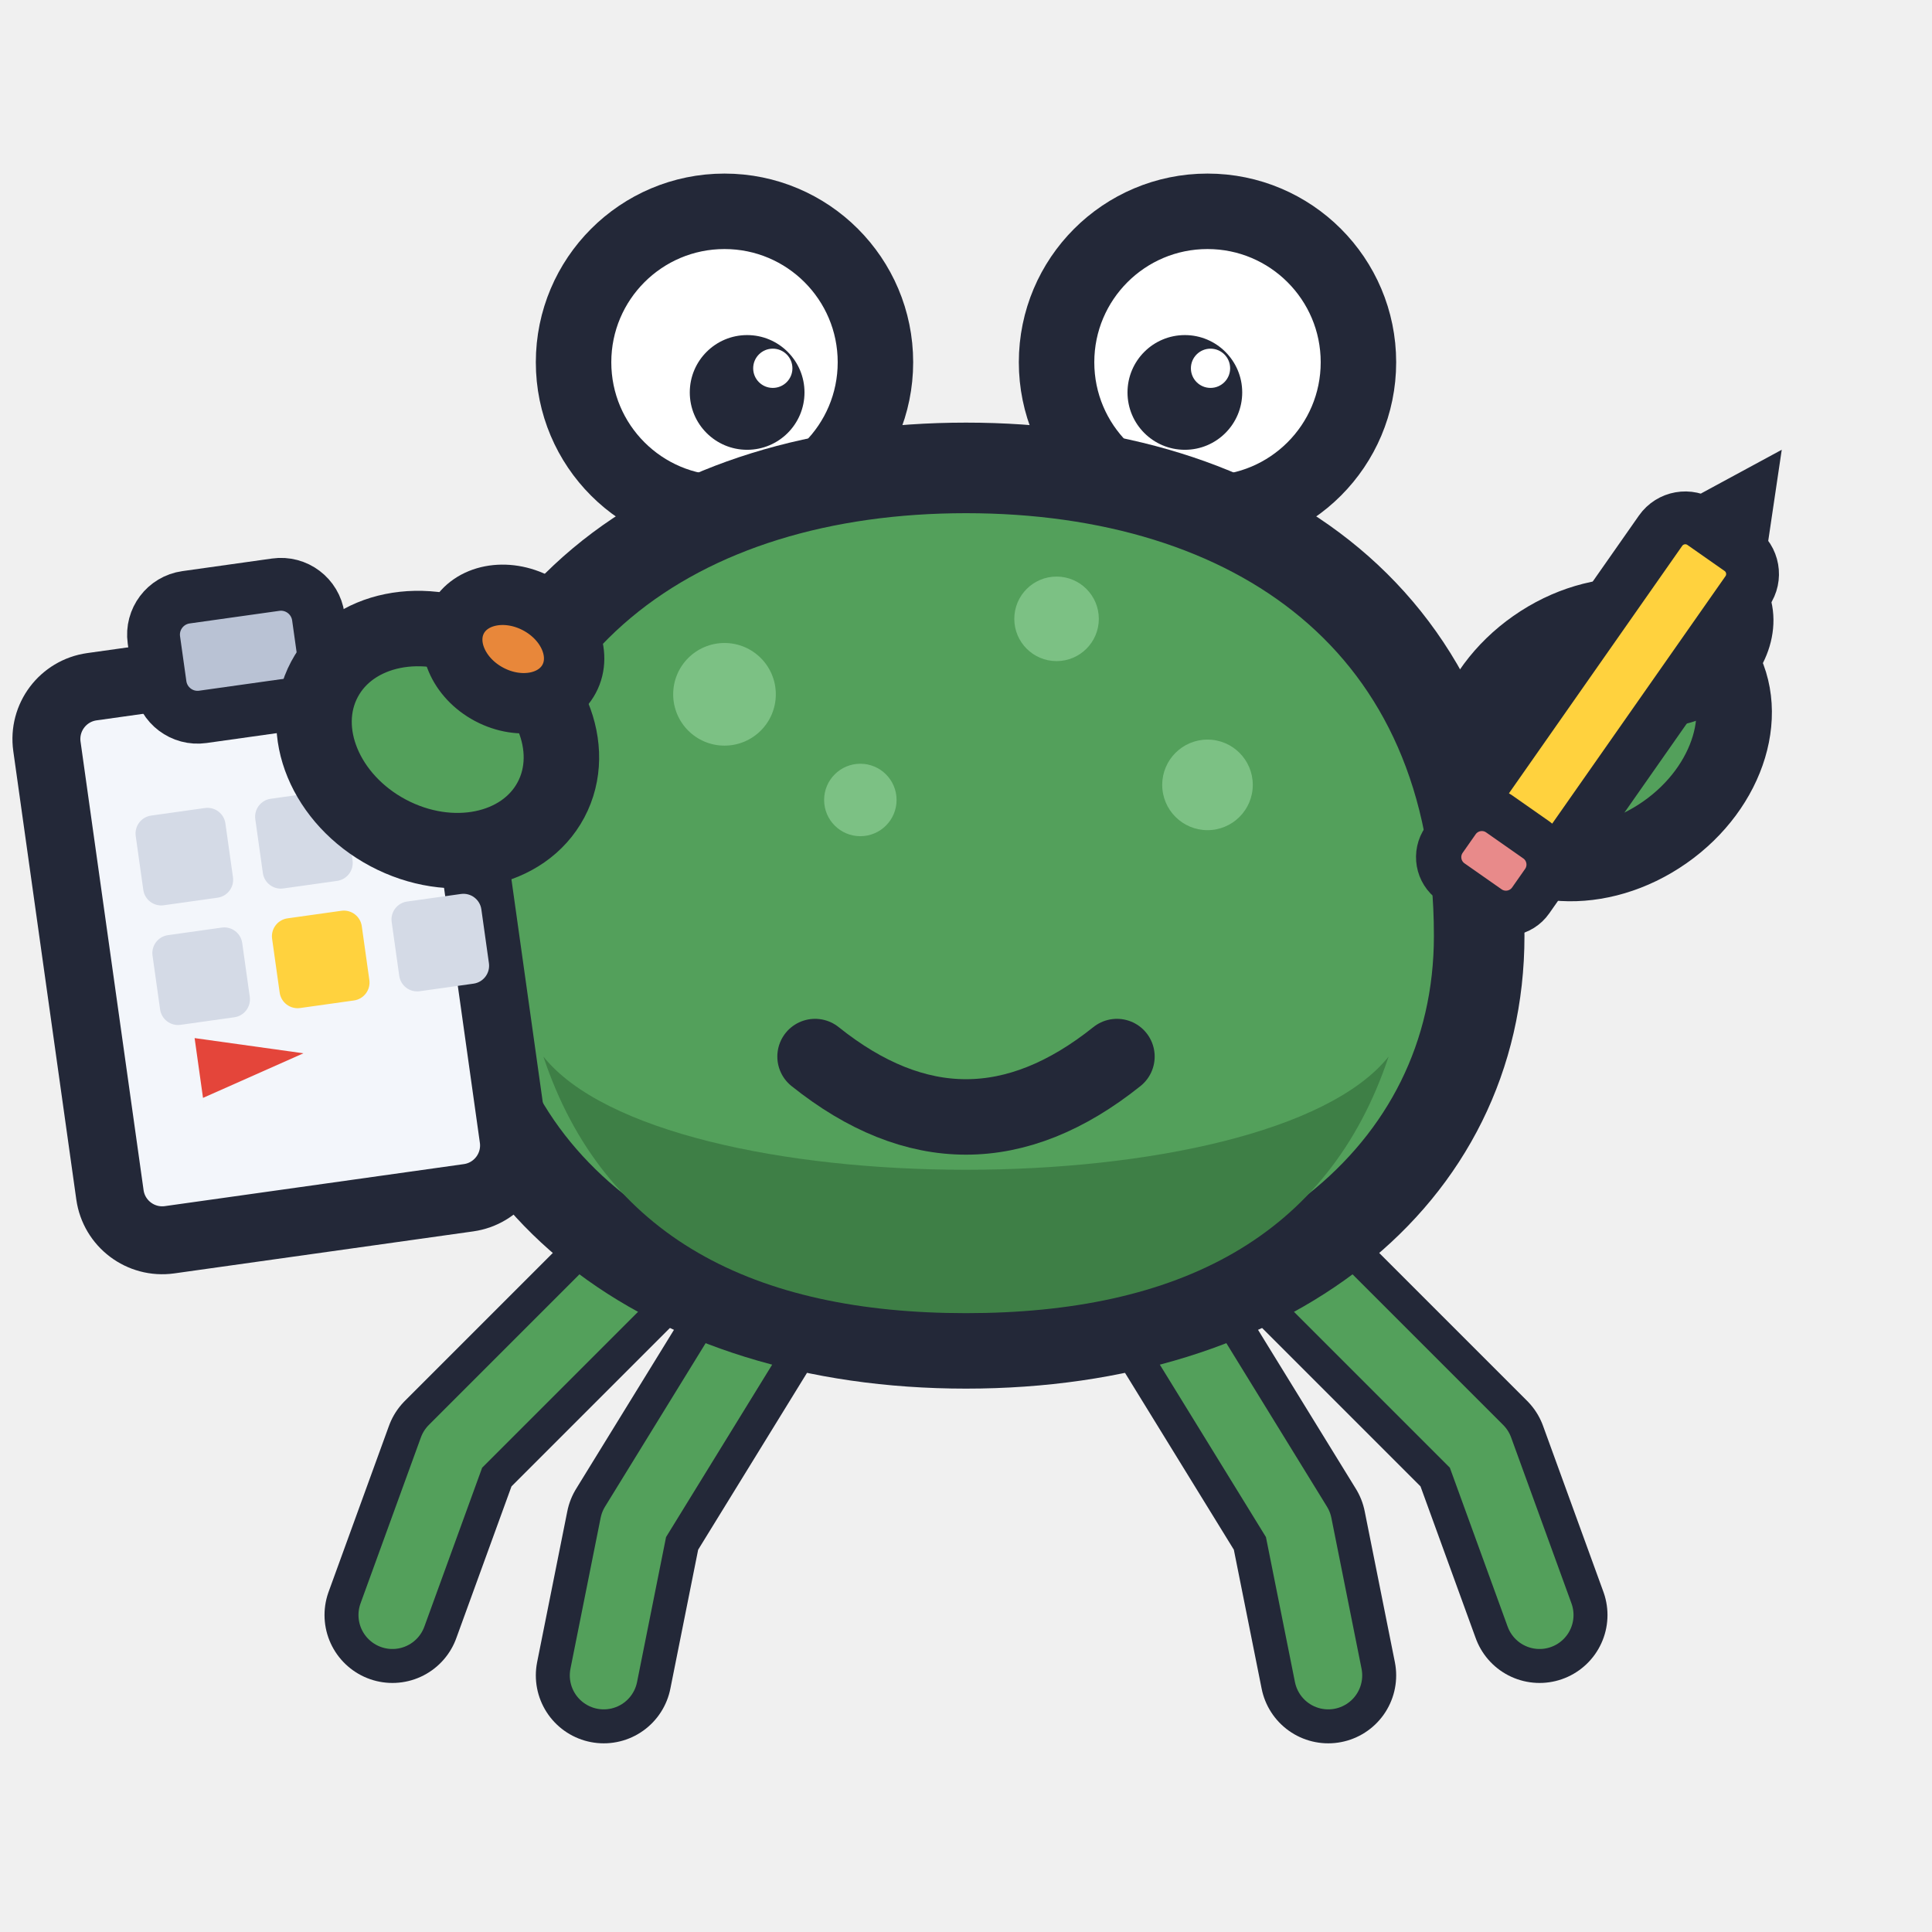
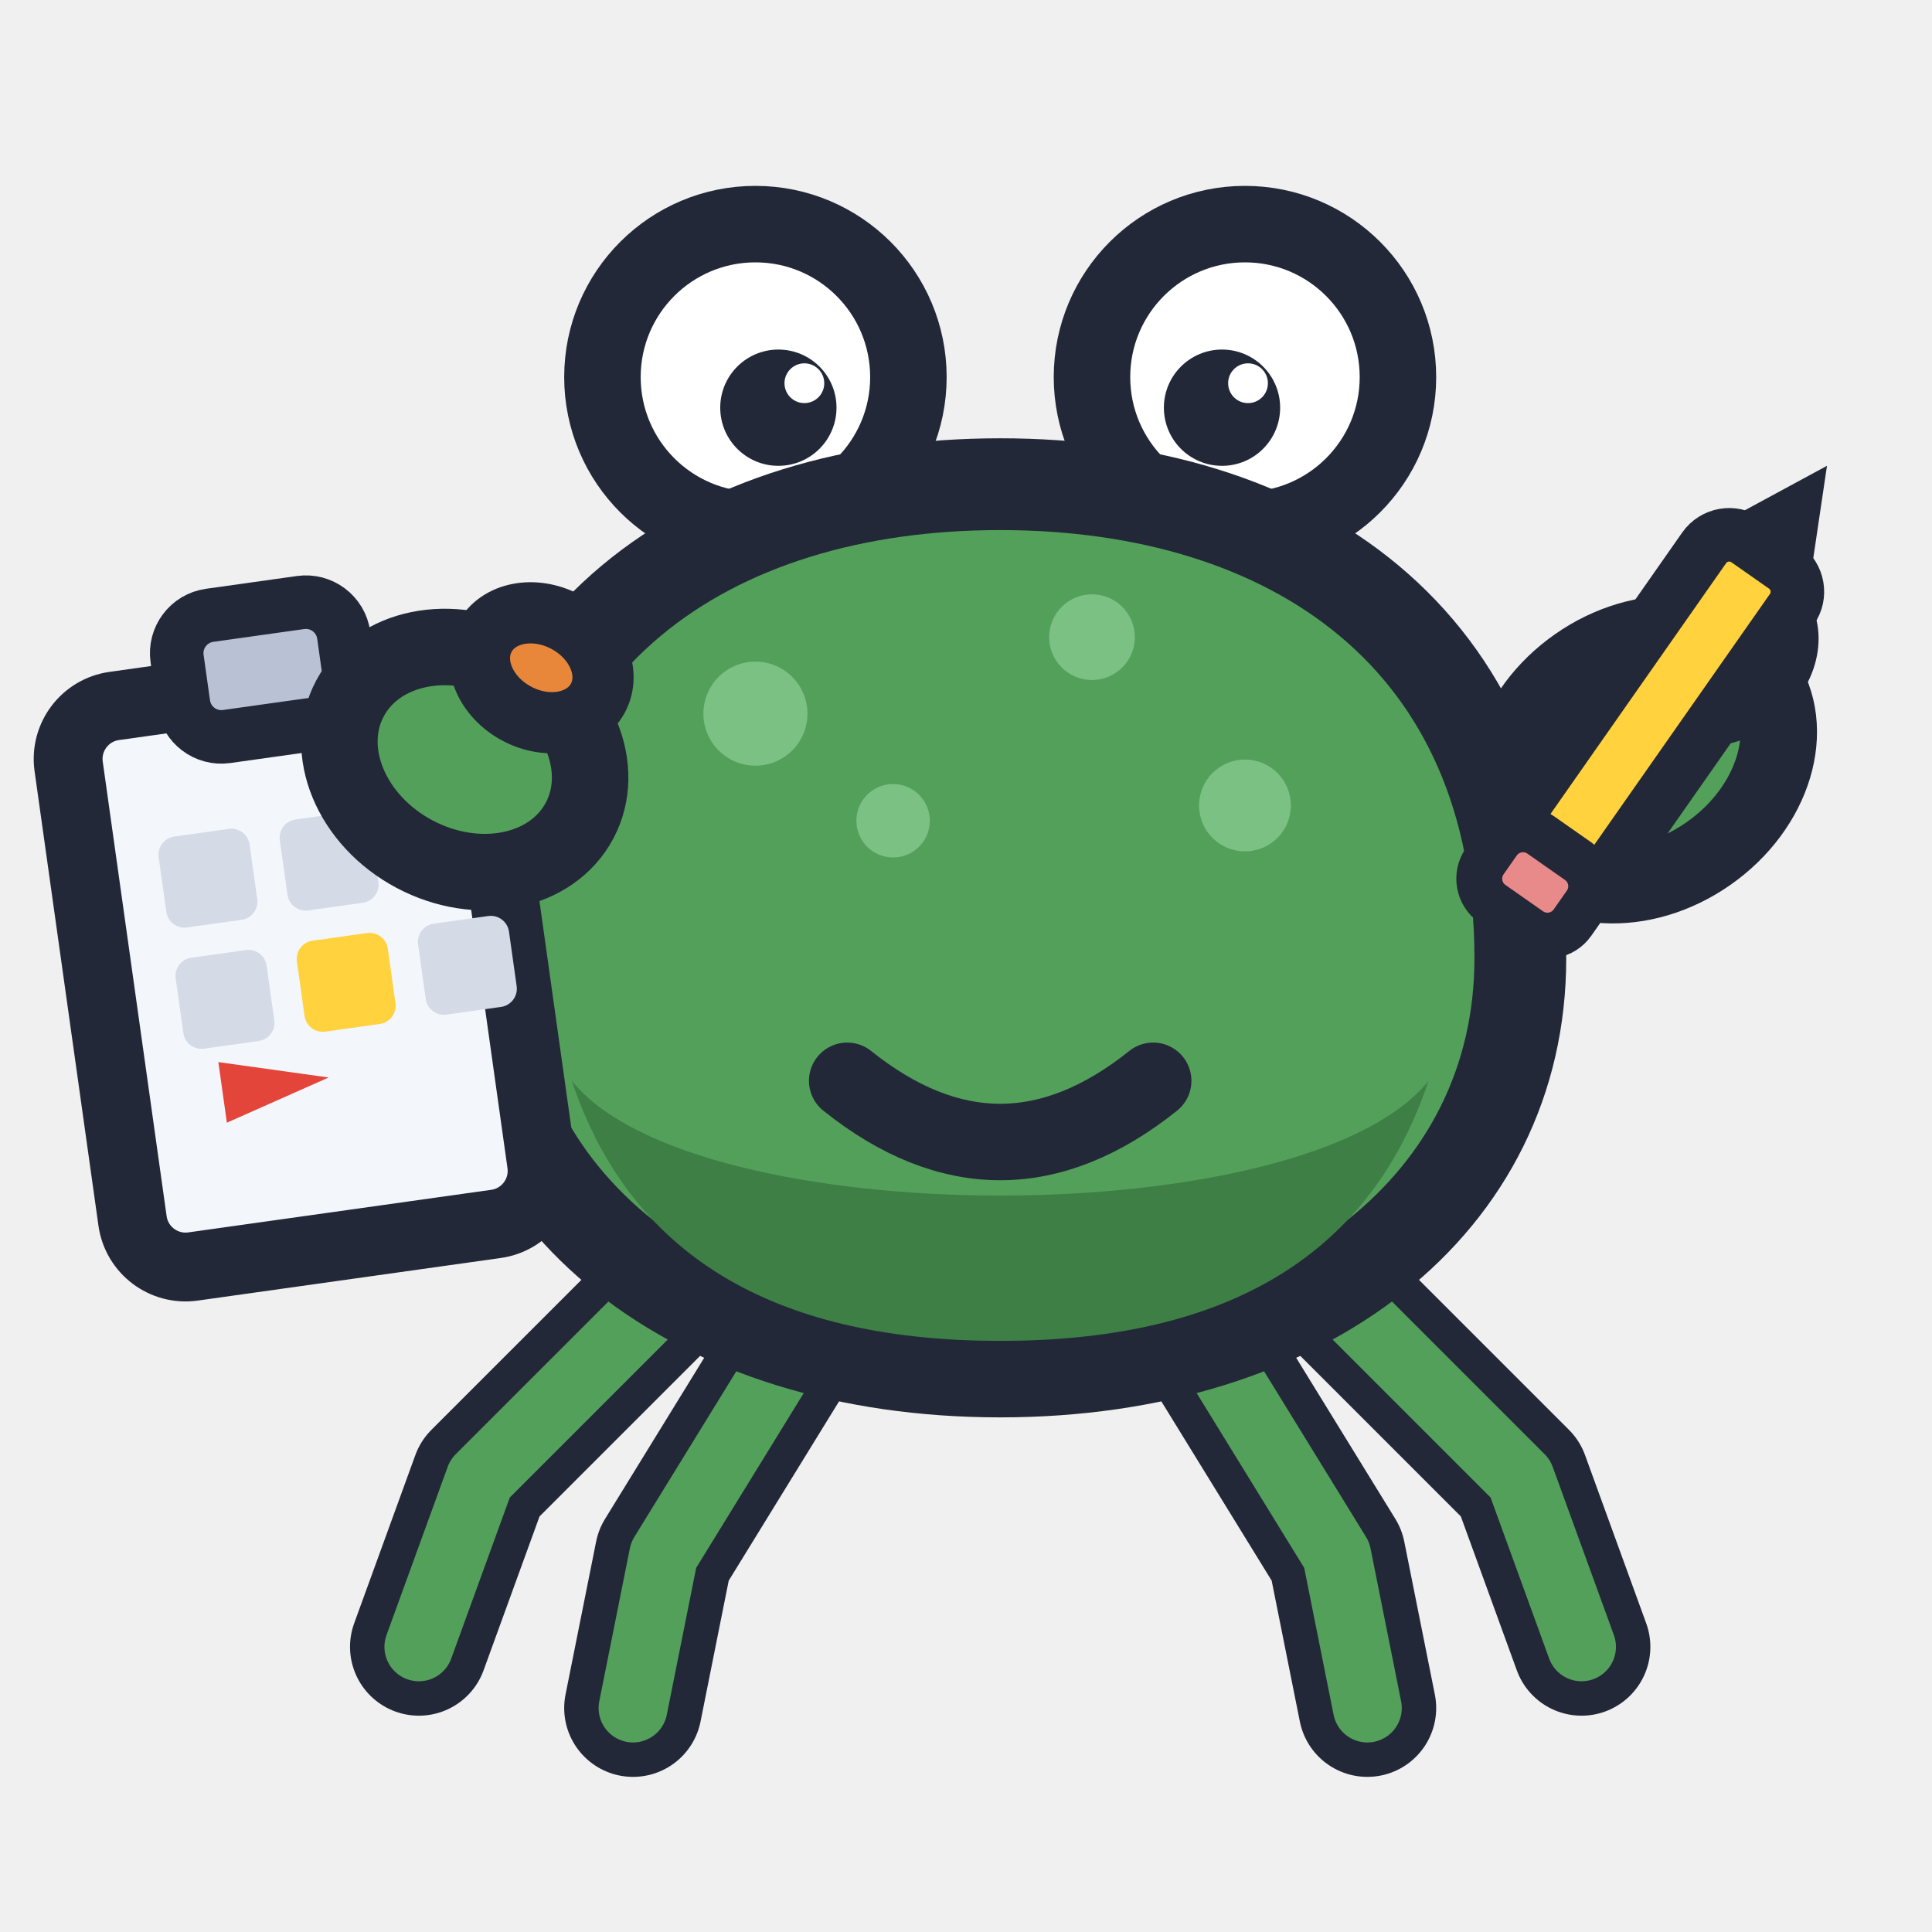
- <svg xmlns="http://www.w3.org/2000/svg" viewBox="0 0 128 128">
+ <svg xmlns="http://www.w3.org/2000/svg" viewBox="-1.38 -0.65 126.29 126.29">
  <g fill="none" stroke-linecap="round" stroke-linejoin="round">
    <g stroke="#232838" stroke-width="9">
      <path d="M42 84 L30 96 L26 107" />
      <path d="M50 88 L42 101 L40 111" />
      <path d="M86 84 L98 96 L102 107" />
      <path d="M78 88 L86 101 L88 111" />
    </g>
    <g stroke="#53a05b" stroke-width="4.5">
      <path d="M42 84 L30 96 L26 107" />
      <path d="M50 88 L42 101 L40 111" />
      <path d="M86 84 L98 96 L102 107" />
      <path d="M78 88 L86 101 L88 111" />
    </g>
  </g>
  <g fill="none" stroke-linecap="round">
    <path d="M40 66 L26 56" stroke="#232838" stroke-width="10" />
    <path d="M88 66 L102 54" stroke="#232838" stroke-width="10" />
    <path d="M40 66 L26 56" stroke="#53a05b" stroke-width="5" />
    <path d="M88 66 L102 54" stroke="#53a05b" stroke-width="5" />
  </g>
  <g fill="none" stroke-linecap="round">
    <path d="M52 40 L49 30" stroke="#232838" stroke-width="12" />
    <path d="M76 40 L79 30" stroke="#232838" stroke-width="12" />
    <path d="M52 40 L49 30" stroke="#53a05b" stroke-width="6.5" />
    <path d="M76 40 L79 30" stroke="#53a05b" stroke-width="6.5" />
  </g>
  <circle cx="48" cy="24" r="10" fill="#ffffff" stroke="#232838" stroke-width="5" />
  <circle cx="80" cy="24" r="10" fill="#ffffff" stroke="#232838" stroke-width="5" />
  <circle cx="49.5" cy="26" r="3.8" fill="#232838" />
  <circle cx="78.5" cy="26" r="3.8" fill="#232838" />
  <circle cx="51.2" cy="24.4" r="1.3" fill="#ffffff" />
  <circle cx="80.2" cy="24.4" r="1.3" fill="#ffffff" />
  <path d="M30 62 C30 41 45 31 64 31 C83 31 98 41 98 62 C98 78 84 89 64 89 C44 89 30 78 30 62 Z" fill="#53a05b" stroke="#232838" stroke-width="6" />
  <path d="M36 70 C44 80 84 80 92 70 C88 82 78 87 64 87 C50 87 40 82 36 70 Z" fill="#3e7f46" />
  <g fill="#7cc184">
    <circle cx="48" cy="46" r="3.4" />
    <circle cx="70" cy="41" r="2.8" />
    <circle cx="57" cy="53" r="2.4" />
    <circle cx="80" cy="52" r="3" />
  </g>
  <path d="M54 70 Q64 78 74 70" fill="none" stroke="#232838" stroke-width="5" stroke-linecap="round" />
  <ellipse cx="106" cy="49" rx="9.5" ry="7.5" fill="#53a05b" stroke="#232838" stroke-width="5" transform="rotate(-35 106 49)" />
  <ellipse cx="111" cy="42" rx="4.8" ry="3.8" fill="#e8873a" stroke="#232838" stroke-width="4" transform="rotate(-35 111 42)" />
  <g transform="rotate(-55 106 47)">
    <rect x="96" y="43.5" width="24" height="7" rx="2" fill="#ffd23e" stroke="#232838" stroke-width="3.5" />
    <path d="M120 43.5 L127 47 L120 50.5 Z" fill="#232838" />
    <rect x="91" y="43.5" width="5.5" height="7" rx="2" fill="#e88a8a" stroke="#232838" stroke-width="3" />
  </g>
  <g transform="rotate(-8 18 62)">
    <rect x="5" y="44" width="27" height="37" rx="3.5" fill="#f3f6fb" stroke="#232838" stroke-width="4.5" />
    <rect x="13" y="39" width="11" height="8" rx="2.5" fill="#b9c2d4" stroke="#232838" stroke-width="3.5" />
    <g fill="#d4dae6">
      <rect x="10" y="53" width="6" height="6" rx="1.2" />
      <rect x="18" y="53" width="6" height="6" rx="1.2" />
      <rect x="26" y="53" width="6" height="6" rx="1.2" />
      <rect x="10" y="61" width="6" height="6" rx="1.2" />
      <rect x="26" y="61" width="6" height="6" rx="1.2" />
    </g>
    <rect x="18" y="61" width="6" height="6" rx="1.2" fill="#ffd23e" />
    <path d="M12 76 L12 68 L19 70 L12 72" fill="#e4453a" />
  </g>
  <ellipse cx="29" cy="49" rx="8.5" ry="7" fill="#53a05b" stroke="#232838" stroke-width="5" transform="rotate(28 29 49)" />
  <ellipse cx="34" cy="43" rx="4.2" ry="3.4" fill="#e8873a" stroke="#232838" stroke-width="4" transform="rotate(28 34 43)" />
</svg>
